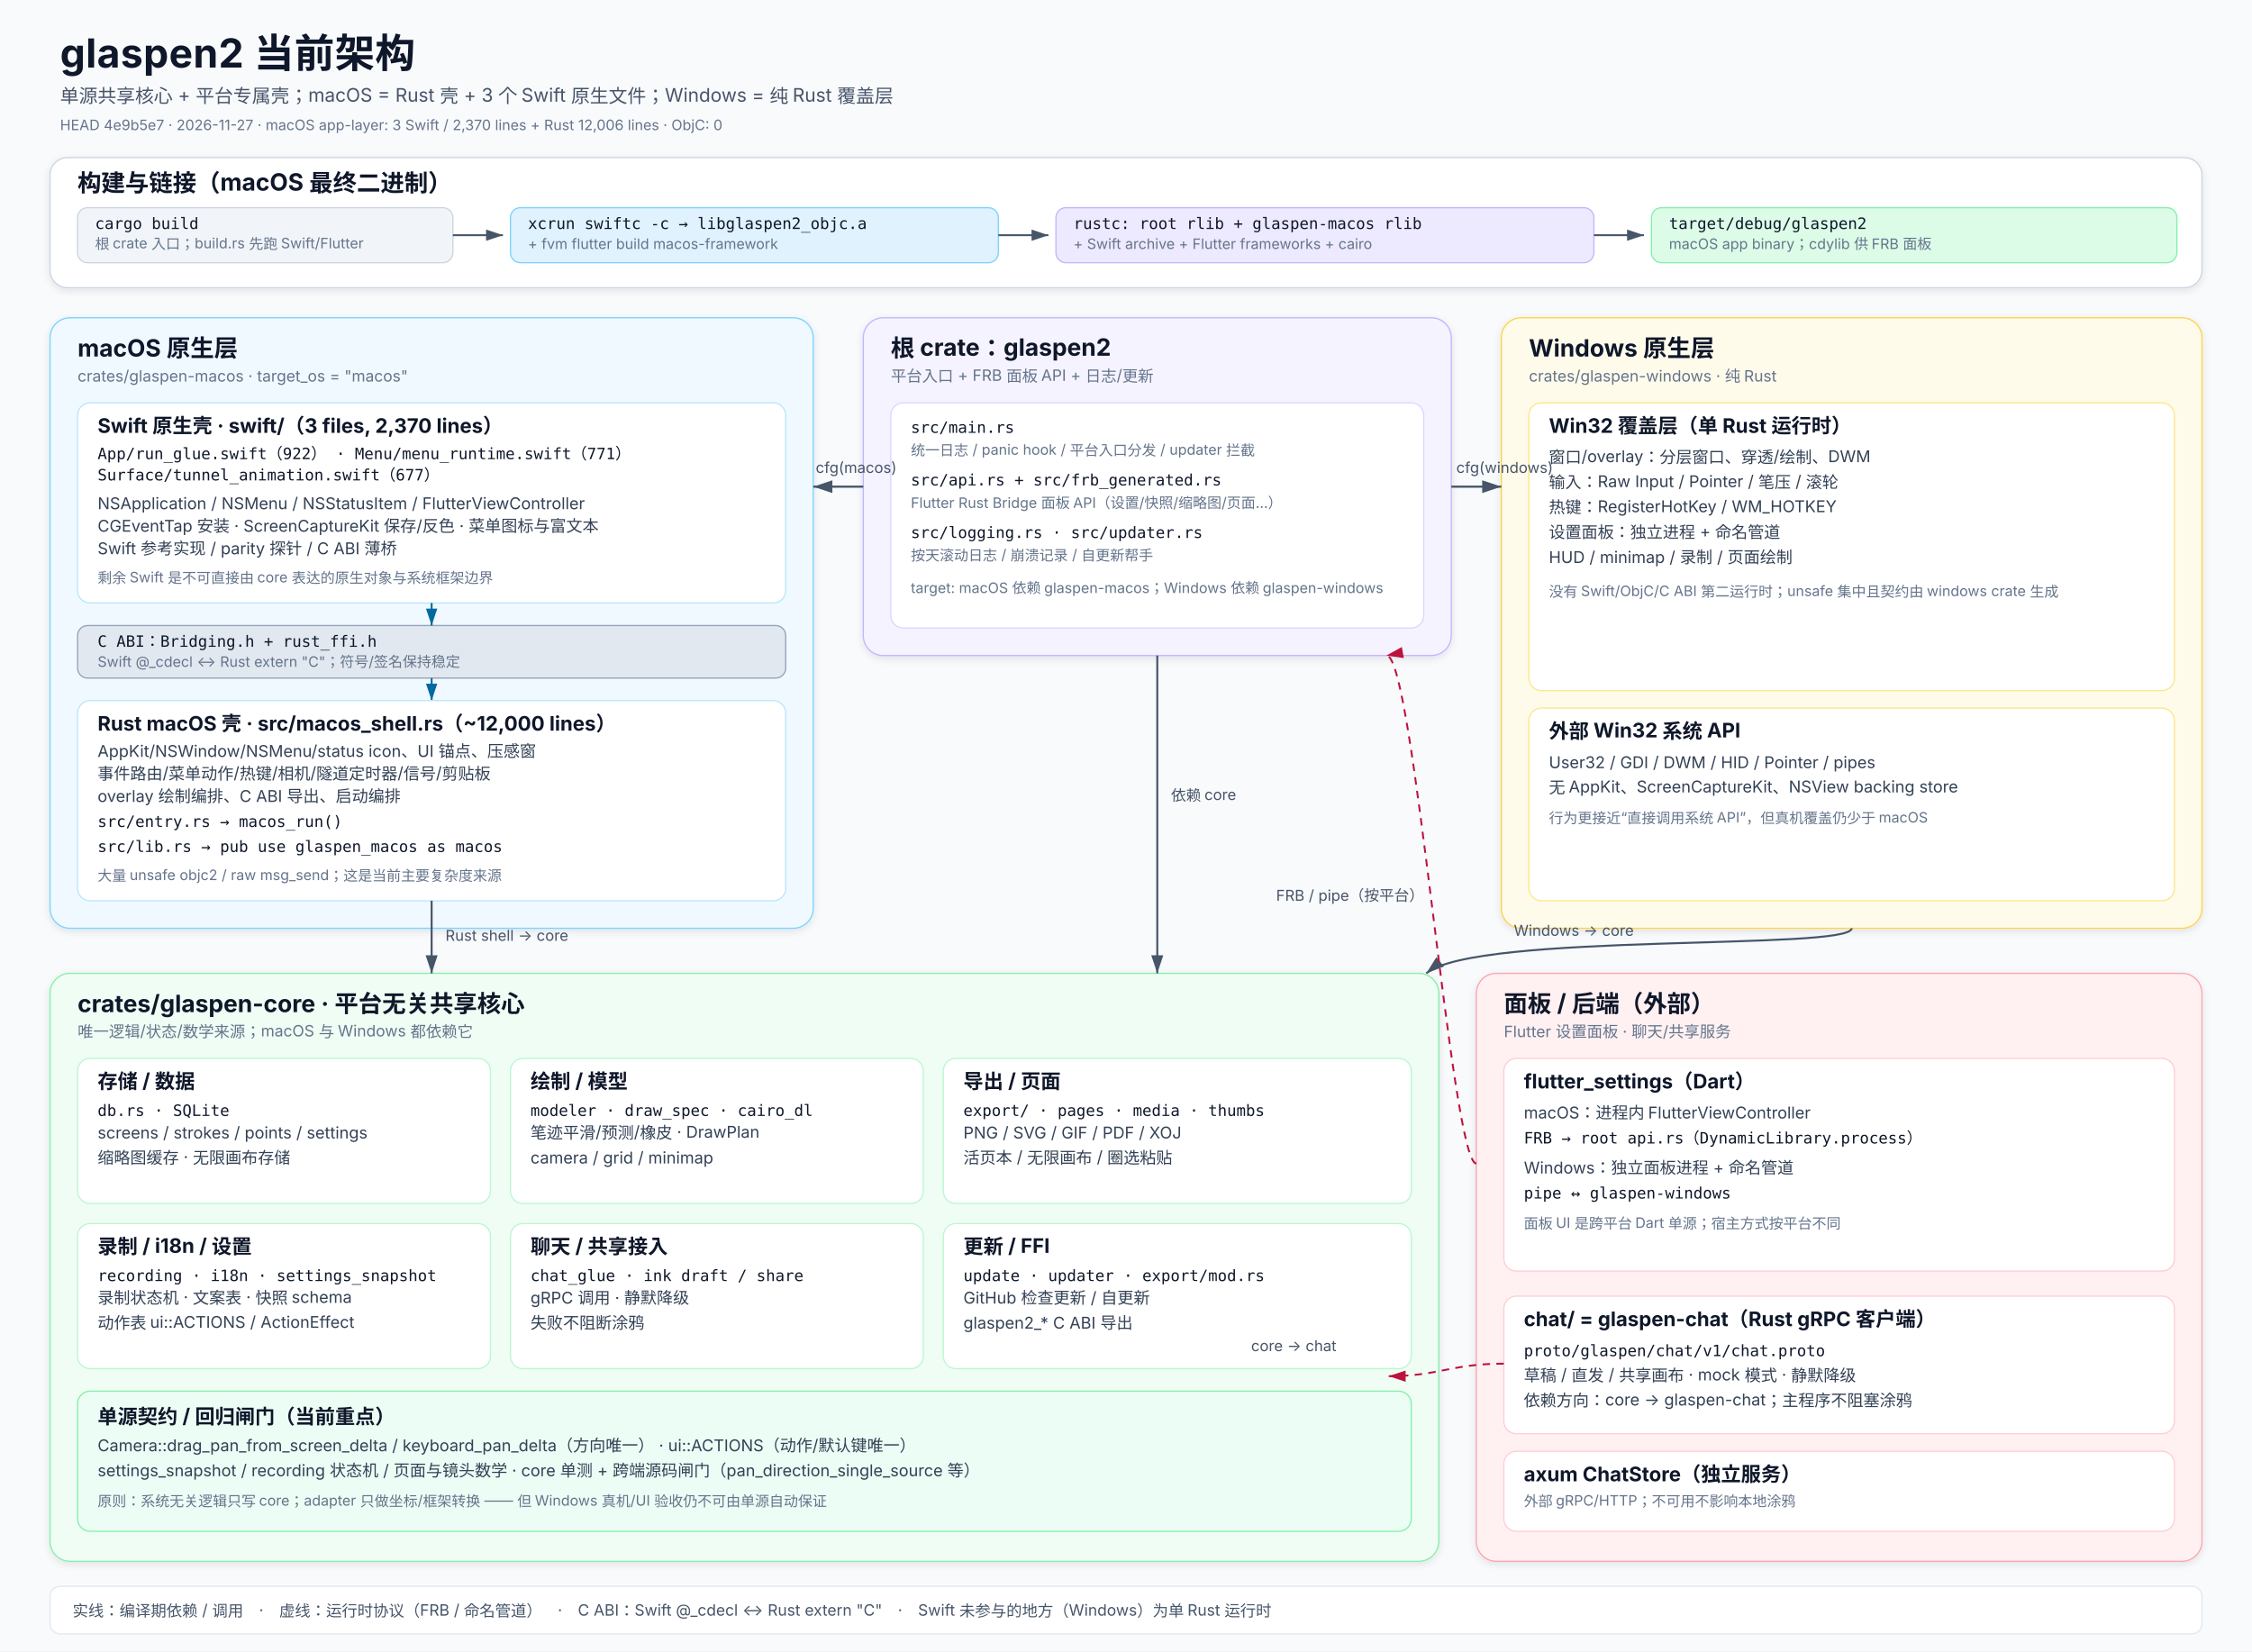
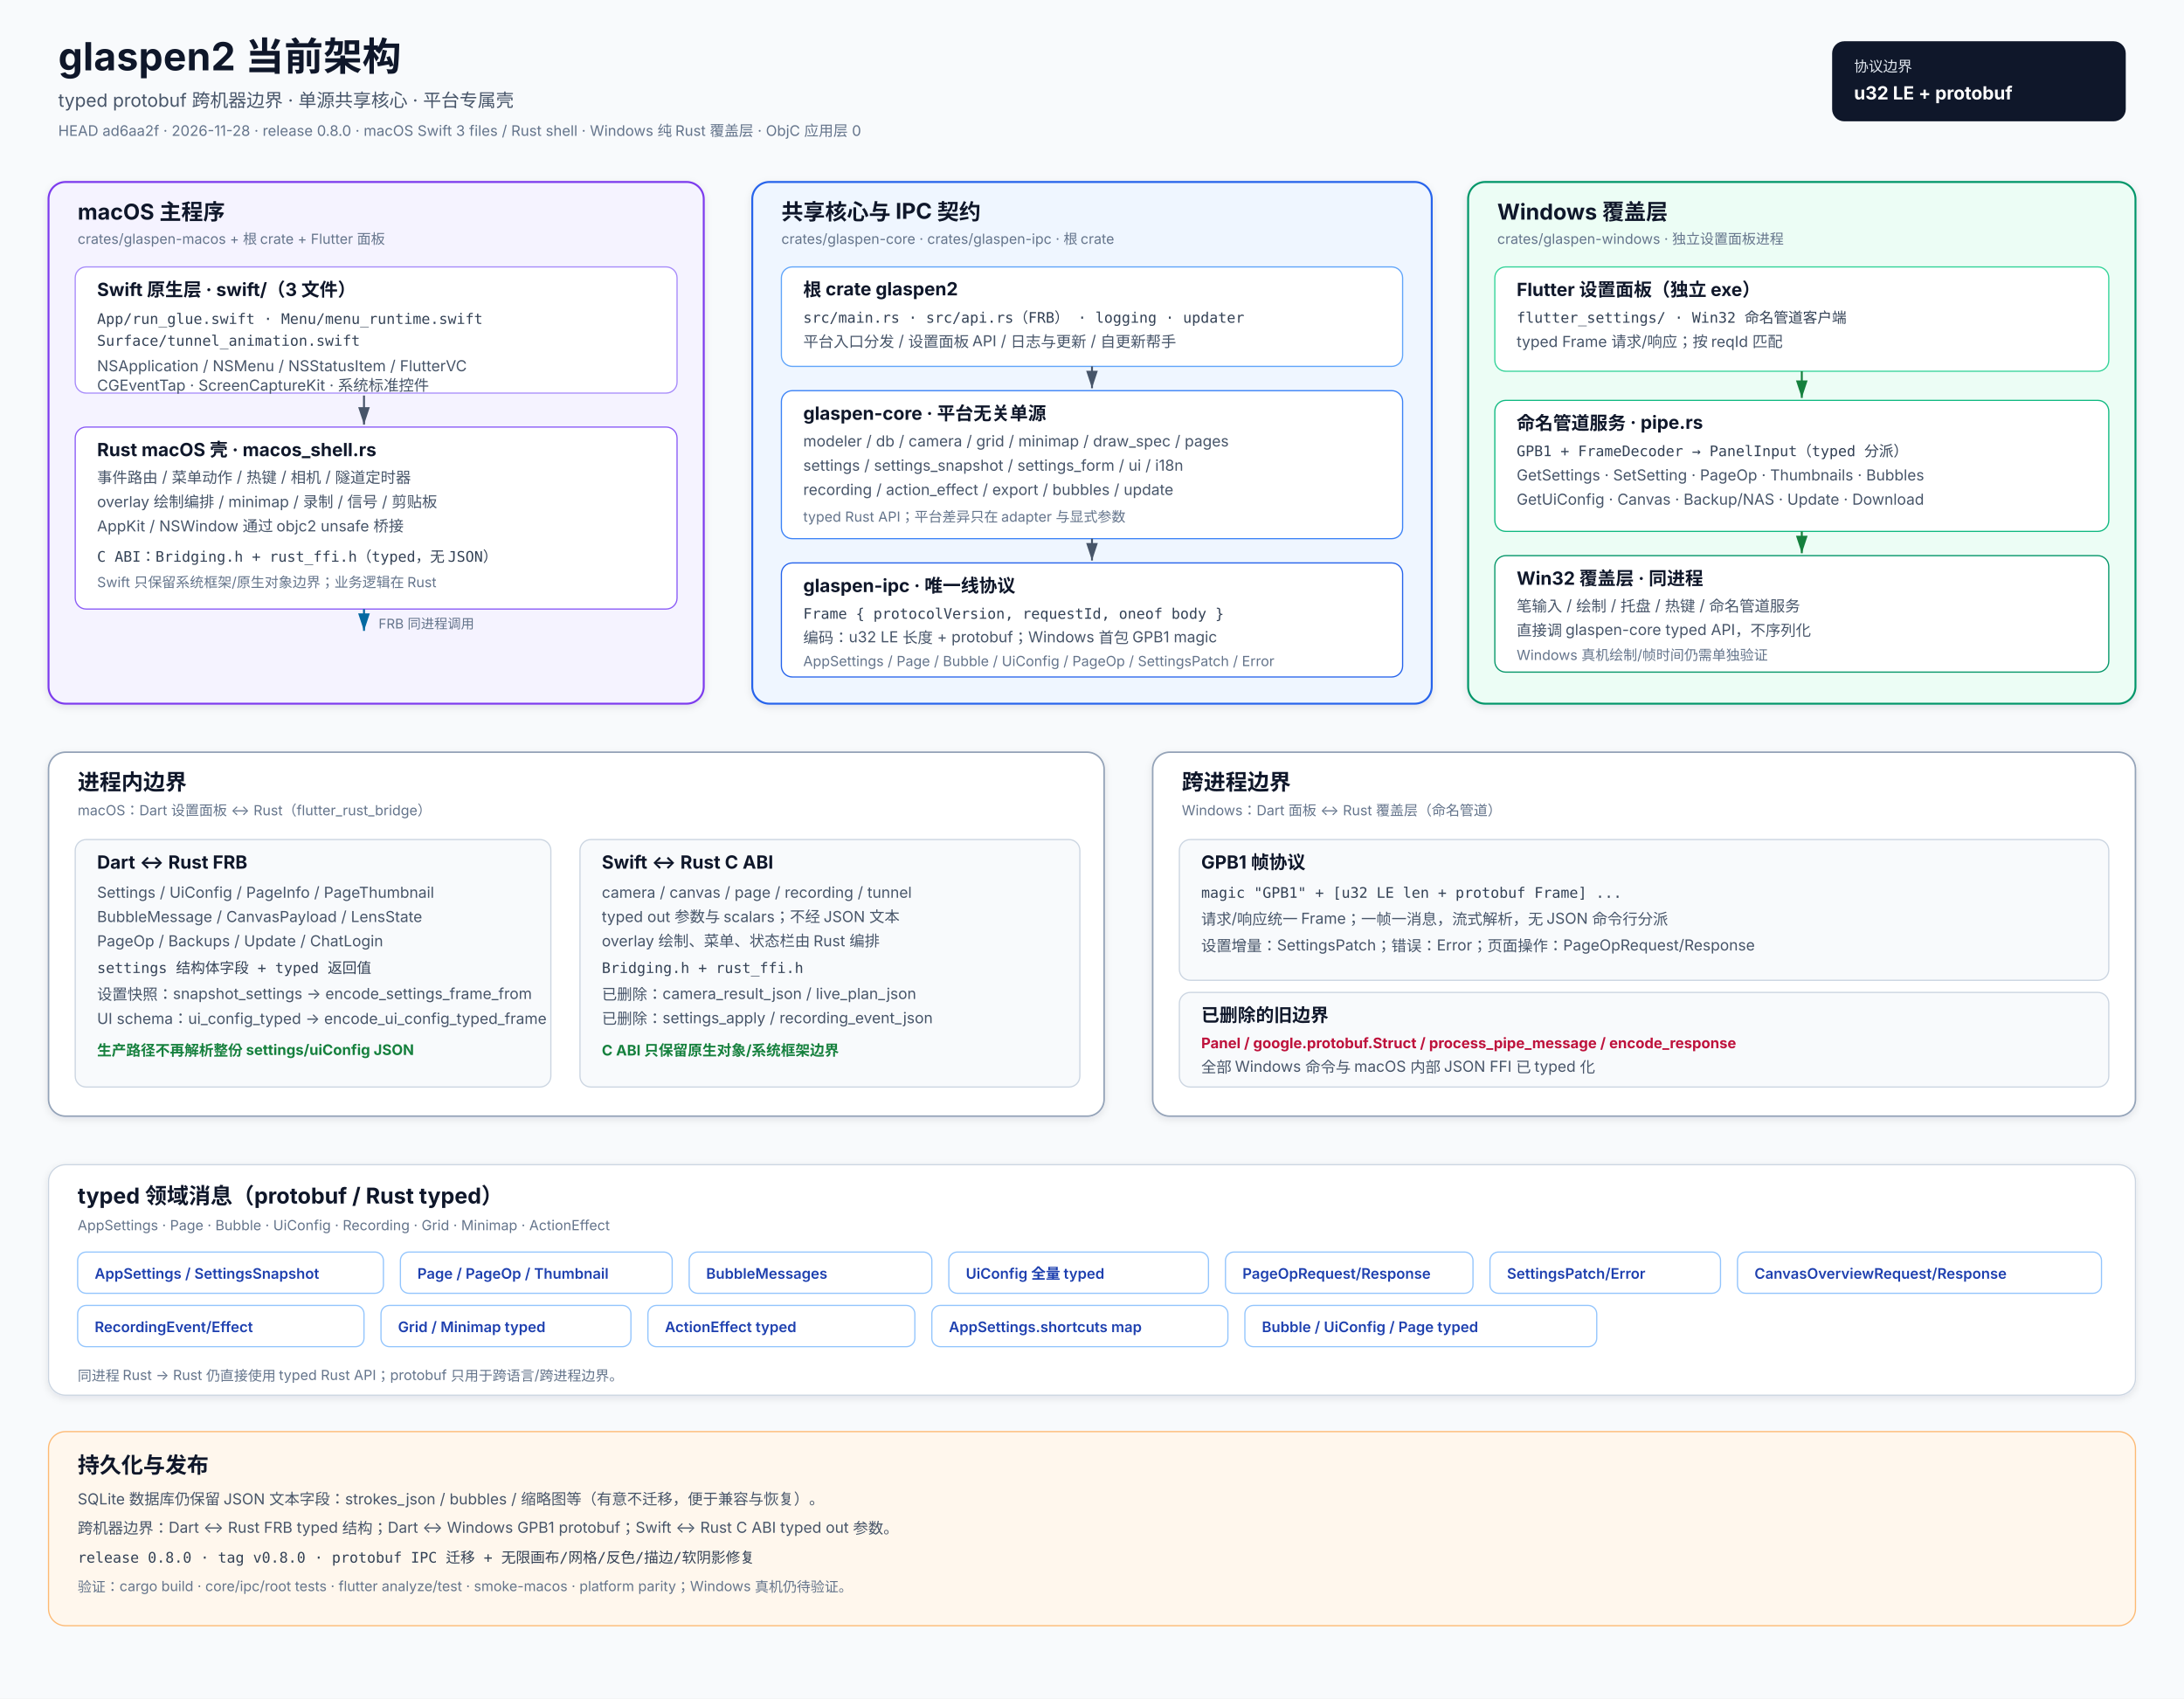
- <svg xmlns="http://www.w3.org/2000/svg" width="1800" height="1320" viewBox="0 0 1800 1320" font-family="-apple-system, BlinkMacSystemFont, 'PingFang SC', 'Segoe UI', sans-serif">
+ <svg xmlns="http://www.w3.org/2000/svg" width="1800" height="1400" viewBox="0 0 1800 1400">
  <defs>
-     <marker id="arrow" markerWidth="10" markerHeight="10" refX="9" refY="3" orient="auto" markerUnits="strokeWidth">
+     <marker id="a" markerWidth="10" markerHeight="10" refX="9" refY="3" orient="auto" markerUnits="strokeWidth">
      <path d="M0,0 L0,6 L9,3 z" fill="#475569" />
    </marker>
-     <marker id="arrowBlue" markerWidth="10" markerHeight="10" refX="9" refY="3" orient="auto" markerUnits="strokeWidth">
+     <marker id="ab" markerWidth="10" markerHeight="10" refX="9" refY="3" orient="auto" markerUnits="strokeWidth">
      <path d="M0,0 L0,6 L9,3 z" fill="#0369a1" />
    </marker>
-     <marker id="arrowRose" markerWidth="10" markerHeight="10" refX="9" refY="3" orient="auto" markerUnits="strokeWidth">
-       <path d="M0,0 L0,6 L9,3 z" fill="#be123c" />
+     <marker id="ag" markerWidth="10" markerHeight="10" refX="9" refY="3" orient="auto" markerUnits="strokeWidth">
+       <path d="M0,0 L0,6 L9,3 z" fill="#15803d" />
    </marker>
-     <filter id="shadow" x="-10%" y="-10%" width="120%" height="130%">
+     <filter id="sh" x="-10%" y="-10%" width="120%" height="135%">
      <feDropShadow dx="0" dy="2" stdDeviation="3" flood-color="#0f172a" flood-opacity="0.10" />
    </filter>
-     <style>
-       .title{font-size:32px;font-weight:750;fill:#0f172a;letter-spacing:.3px}
-       .subtitle{font-size:15px;fill:#475569}
-       .group-title{font-size:19px;font-weight:700;fill:#0f172a}
-       .group-sub{font-size:12.5px;fill:#64748b}
-       .box-title{font-size:16px;font-weight:700;fill:#0f172a}
-       .item{font-size:13px;fill:#334155}
-       .mono{font-family:'SF Mono', Menlo, Consolas, monospace;font-size:12.5px;fill:#0f172a}
-       .small{font-size:11.5px;fill:#64748b}
-       .label{font-size:12px;fill:#475569}
-       .legend{font-size:12.5px;fill:#475569}
-       .box{filter:url(#shadow)}
-     </style>
  </defs>
-   <rect width="1800" height="1320" fill="#f8fafc" />
-   <text x="48" y="54" class="title">glaspen2 当前架构</text>
-   <text x="48" y="82" class="subtitle">单源共享核心 + 平台专属壳；macOS = Rust 壳 + 3 个 Swift 原生文件；Windows = 纯 Rust 覆盖层</text>
-   <text x="48" y="104" class="small">HEAD 4e9b5e7 · 2026-11-27 · macOS app-layer: 3 Swift / 2,370 lines + Rust 12,006 lines · ObjC: 0</text>
+   <style>
+   text{font-family:-apple-system,BlinkMacSystemFont,"PingFang SC","Hiragino Sans GB","Segoe UI",sans-serif}
+   .bg{fill:#f8fafc}
+   .title{font-size:32px;font-weight:750;fill:#0f172a;letter-spacing:.2px}
+   .sub{font-size:15px;fill:#475569}
+   .meta{font-size:12px;fill:#64748b}
+   .h{font-size:18px;font-weight:700;fill:#0f172a}
+   .box-title{font-size:15px;font-weight:700;fill:#0f172a}
+   .mono{font-family:"SF Mono",Menlo,Consolas,monospace;font-size:12px;fill:#334155}
+   .item{font-size:12.5px;fill:#475569}
+   .small{font-size:11.5px;fill:#64748b}
+   .label{font-size:11px;fill:#64748b}
+   .chip{font-size:12px;font-weight:600;fill:#1e40af}
+   .red{font-size:12px;font-weight:700;fill:#be123c}
+   .green{font-size:12px;font-weight:700;fill:#15803d}
+   .mac{fill:#f5f3ff;stroke:#7c3aed;stroke-width:1.6}
+   .core{fill:#eff6ff;stroke:#2563eb;stroke-width:1.6}
+   .win{fill:#ecfdf5;stroke:#059669;stroke-width:1.6}
+   .bound{fill:#fff;stroke:#94a3b8;stroke-width:1.3}
+   .chipbox{fill:#fff;stroke:#93c5fd;stroke-width:1}
+   .line{stroke:#475569;stroke-width:1.6;fill:none;marker-end:url(#a)}
+   .lineb{stroke:#0369a1;stroke-width:1.6;fill:none;marker-end:url(#ab)}
+   .lineg{stroke:#15803d;stroke-width:1.6;fill:none;marker-end:url(#ag)}
+ </style>
+   <rect class="bg" width="1800" height="1400" />
+   <text x="48" y="58" class="title">glaspen2 当前架构</text>
+   <text x="48" y="88" class="sub">typed protobuf 跨机器边界 · 单源共享核心 · 平台专属壳</text>
+   <text x="48" y="112" class="meta">HEAD ad6aa2f · 2026-11-28 · release 0.8.0 · macOS Swift 3 files / Rust shell · Windows 纯 Rust 覆盖层 · ObjC 应用层 0</text>
+   <rect x="1510" y="34" width="242" height="66" rx="10" fill="#0f172a" />
+   <text x="1528" y="59" fill="#e2e8f0" font-size="12">协议边界</text>
+   <text x="1528" y="82" fill="#fff" font-size="15" font-weight="700">u32 LE + protobuf</text>
+   <rect x="40" y="150" width="540" height="430" rx="14" class="mac" filter="url(#sh)" />
+   <text x="64" y="181" class="h">macOS 主程序</text>
+   <text x="64" y="201" class="small">crates/glaspen-macos + 根 crate + Flutter 面板</text>
+   <rect x="62" y="220" width="496" height="104" rx="9" fill="#fff" stroke="#a78bfa" />
+   <text x="80" y="244" class="box-title">Swift 原生层 · swift/（3 文件）</text>
+   <text x="80" y="267" class="mono">App/run_glue.swift · Menu/menu_runtime.swift</text>
+   <text x="80" y="285" class="mono">Surface/tunnel_animation.swift</text>
+   <text x="80" y="306" class="item">NSApplication / NSMenu / NSStatusItem / FlutterVC</text>
+   <text x="80" y="322" class="item">CGEventTap · ScreenCaptureKit · 系统标准控件</text>
+   <path d="M300 326 L300 350" class="line" />
+   <rect x="62" y="352" width="496" height="150" rx="9" fill="#fff" stroke="#8b5cf6" />
+   <text x="80" y="376" class="box-title">Rust macOS 壳 · macos_shell.rs</text>
+   <text x="80" y="398" class="item">事件路由 / 菜单动作 / 热键 / 相机 / 隧道定时器</text>
+   <text x="80" y="418" class="item">overlay 绘制编排 / minimap / 录制 / 信号 / 剪贴板</text>
+   <text x="80" y="438" class="item">AppKit / NSWindow 通过 objc2 unsafe 桥接</text>
+   <text x="80" y="463" class="mono">C ABI：Bridging.h + rust_ffi.h（typed，无 JSON）</text>
+   <text x="80" y="484" class="small">Swift 只保留系统框架/原生对象边界；业务逻辑在 Rust</text>
+   <path d="M300 502 L300 520" class="lineb" />
+   <text x="312" y="518" class="label">FRB 同进程调用</text>
+   <rect x="620" y="150" width="560" height="430" rx="14" class="core" filter="url(#sh)" />
+   <text x="644" y="181" class="h">共享核心与 IPC 契约</text>
+   <text x="644" y="201" class="small">crates/glaspen-core · crates/glaspen-ipc · 根 crate</text>
+   <rect x="644" y="220" width="512" height="82" rx="9" fill="#fff" stroke="#60a5fa" />
+   <text x="662" y="244" class="box-title">根 crate glaspen2</text>
+   <text x="662" y="266" class="mono">src/main.rs · src/api.rs（FRB） · logging · updater</text>
+   <text x="662" y="286" class="item">平台入口分发 / 设置面板 API / 日志与更新 / 自更新帮手</text>
+   <path d="M900 302 L900 320" class="line" />
+   <rect x="644" y="322" width="512" height="122" rx="9" fill="#fff" stroke="#3b82f6" />
+   <text x="662" y="346" class="box-title">glaspen-core · 平台无关单源</text>
+   <text x="662" y="368" class="item">modeler / db / camera / grid / minimap / draw_spec / pages</text>
+   <text x="662" y="388" class="item">settings / settings_snapshot / settings_form / ui / i18n</text>
+   <text x="662" y="408" class="item">recording / action_effect / export / bubbles / update</text>
+   <text x="662" y="430" class="small">typed Rust API；平台差异只在 adapter 与显式参数</text>
+   <path d="M900 444 L900 462" class="line" />
+   <rect x="644" y="464" width="512" height="94" rx="9" fill="#fff" stroke="#2563eb" />
+   <text x="662" y="488" class="box-title">glaspen-ipc · 唯一线协议</text>
+   <text x="662" y="510" class="mono">Frame { protocolVersion, requestId, oneof body }</text>
+   <text x="662" y="530" class="item">编码：u32 LE 长度 + protobuf；Windows 首包 GPB1 magic</text>
+   <text x="662" y="549" class="small">AppSettings / Page / Bubble / UiConfig / PageOp / SettingsPatch / Error</text>
+   <rect x="1210" y="150" width="550" height="430" rx="14" class="win" filter="url(#sh)" />
+   <text x="1234" y="181" class="h">Windows 覆盖层</text>
+   <text x="1234" y="201" class="small">crates/glaspen-windows · 独立设置面板进程</text>
+   <rect x="1232" y="220" width="506" height="86" rx="9" fill="#fff" stroke="#34d399" />
+   <text x="1250" y="244" class="box-title">Flutter 设置面板（独立 exe）</text>
+   <text x="1250" y="266" class="mono">flutter_settings/ · Win32 命名管道客户端</text>
+   <text x="1250" y="286" class="item">typed Frame 请求/响应；按 reqId 匹配</text>
+   <path d="M1485 306 L1485 328" class="lineg" />
+   <rect x="1232" y="330" width="506" height="108" rx="9" fill="#fff" stroke="#10b981" />
+   <text x="1250" y="354" class="box-title">命名管道服务 · pipe.rs</text>
+   <text x="1250" y="376" class="mono">GPB1 + FrameDecoder → PanelInput（typed 分派）</text>
+   <text x="1250" y="396" class="item">GetSettings · SetSetting · PageOp · Thumbnails · Bubbles</text>
+   <text x="1250" y="416" class="item">GetUiConfig · Canvas · Backup/NAS · Update · Download</text>
+   <path d="M1485 438 L1485 456" class="lineg" />
+   <rect x="1232" y="458" width="506" height="96" rx="9" fill="#fff" stroke="#059669" />
+   <text x="1250" y="482" class="box-title">Win32 覆盖层 · 同进程</text>
+   <text x="1250" y="504" class="item">笔输入 / 绘制 / 托盘 / 热键 / 命名管道服务</text>
+   <text x="1250" y="524" class="item">直接调 glaspen-core typed API，不序列化</text>
+   <text x="1250" y="544" class="small">Windows 真机绘制/帧时间仍需单独验证</text>
+   <rect x="40" y="620" width="870" height="300" rx="14" class="bound" filter="url(#sh)" />
+   <text x="64" y="651" class="h">进程内边界</text>
+   <text x="64" y="672" class="small">macOS：Dart 设置面板 ↔ Rust（flutter_rust_bridge）</text>
+   <rect x="62" y="692" width="392" height="204" rx="9" fill="#f8fafc" stroke="#cbd5e1" />
+   <text x="80" y="716" class="box-title">Dart ↔ Rust FRB</text>
+   <text x="80" y="740" class="item">Settings / UiConfig / PageInfo / PageThumbnail</text>
+   <text x="80" y="760" class="item">BubbleMessage / CanvasPayload / LensState</text>
+   <text x="80" y="780" class="item">PageOp / Backups / Update / ChatLogin</text>
+   <text x="80" y="802" class="mono">settings 结构体字段 + typed 返回值</text>
+   <text x="80" y="824" class="item">设置快照：snapshot_settings → encode_settings_frame_from</text>
+   <text x="80" y="844" class="item">UI schema：ui_config_typed → encode_ui_config_typed_frame</text>
+   <text x="80" y="870" class="green">生产路径不再解析整份 settings/uiConfig JSON</text>
+   <rect x="478" y="692" width="412" height="204" rx="9" fill="#f8fafc" stroke="#cbd5e1" />
+   <text x="496" y="716" class="box-title">Swift ↔ Rust C ABI</text>
+   <text x="496" y="740" class="item">camera / canvas / page / recording / tunnel</text>
+   <text x="496" y="760" class="item">typed out 参数与 scalars；不经 JSON 文本</text>
+   <text x="496" y="780" class="item">overlay 绘制、菜单、状态栏由 Rust 编排</text>
+   <text x="496" y="802" class="mono">Bridging.h + rust_ffi.h</text>
+   <text x="496" y="824" class="item">已删除：camera_result_json / live_plan_json</text>
+   <text x="496" y="844" class="item">已删除：settings_apply / recording_event_json</text>
+   <text x="496" y="870" class="green">C ABI 只保留原生对象/系统框架边界</text>
+   <rect x="950" y="620" width="810" height="300" rx="14" class="bound" filter="url(#sh)" />
+   <text x="974" y="651" class="h">跨进程边界</text>
+   <text x="974" y="672" class="small">Windows：Dart 面板 ↔ Rust 覆盖层（命名管道）</text>
+   <rect x="972" y="692" width="766" height="116" rx="9" fill="#f8fafc" stroke="#cbd5e1" />
+   <text x="990" y="716" class="box-title">GPB1 帧协议</text>
+   <text x="990" y="740" class="mono">magic "GPB1" + [u32 LE len + protobuf Frame] ...</text>
+   <text x="990" y="762" class="item">请求/响应统一 Frame；一帧一消息，流式解析，无 JSON 命令行分派</text>
+   <text x="990" y="784" class="item">设置增量：SettingsPatch；错误：Error；页面操作：PageOpRequest/Response</text>
+   <rect x="972" y="818" width="766" height="78" rx="9" fill="#f8fafc" stroke="#cbd5e1" />
+   <text x="990" y="842" class="box-title">已删除的旧边界</text>
+   <text x="990" y="864" class="red">Panel / google.protobuf.Struct / process_pipe_message / encode_response</text>
+   <text x="990" y="884" class="item">全部 Windows 命令与 macOS 内部 JSON FFI 已 typed 化</text>
+   <rect x="40" y="960" width="1720" height="190" rx="14" fill="#fff" stroke="#cbd5e1" filter="url(#sh)" />
+   <text x="64" y="992" class="h">typed 领域消息（protobuf / Rust typed）</text>
+   <text x="64" y="1014" class="small">AppSettings · Page · Bubble · UiConfig · Recording · Grid · Minimap · ActionEffect</text>
  <g>
-     <rect x="40" y="126" width="1720" height="104" rx="14" fill="#ffffff" stroke="#cbd5e1" class="box" />
-     <text x="62" y="153" class="group-title">构建与链接（macOS 最终二进制）</text>
-     <rect x="62" y="166" width="300" height="44" rx="8" fill="#f1f5f9" stroke="#cbd5e1" />
-     <text x="76" y="183" class="mono">cargo build</text>
-     <text x="76" y="199" class="small">根 crate 入口；build.rs 先跑 Swift/Flutter</text>
-     <path d="M362 188 H402" stroke="#475569" stroke-width="1.5" marker-end="url(#arrow)" />
-     <rect x="408" y="166" width="390" height="44" rx="8" fill="#e0f2fe" stroke="#7dd3fc" />
-     <text x="422" y="183" class="mono">xcrun swiftc -c → libglaspen2_objc.a</text>
-     <text x="422" y="199" class="small">+ fvm flutter build macos-framework</text>
-     <path d="M798 188 H838" stroke="#475569" stroke-width="1.5" marker-end="url(#arrow)" />
-     <rect x="844" y="166" width="430" height="44" rx="8" fill="#ede9fe" stroke="#c4b5fd" />
-     <text x="858" y="183" class="mono">rustc: root rlib + glaspen-macos rlib</text>
-     <text x="858" y="199" class="small">+ Swift archive + Flutter frameworks + cairo</text>
-     <path d="M1274 188 H1314" stroke="#475569" stroke-width="1.5" marker-end="url(#arrow)" />
-     <rect x="1320" y="166" width="420" height="44" rx="8" fill="#dcfce7" stroke="#86efac" />
-     <text x="1334" y="183" class="mono">target/debug/glaspen2</text>
-     <text x="1334" y="199" class="small">macOS app binary；cdylib 供 FRB 面板</text>
+     <rect x="64" y="1032" width="252" height="34" rx="7" class="chipbox" />
+     <text x="78" y="1054" class="chip">AppSettings / SettingsSnapshot</text>
+     <rect x="330" y="1032" width="224" height="34" rx="7" class="chipbox" />
+     <text x="344" y="1054" class="chip">Page / PageOp / Thumbnail</text>
+     <rect x="568" y="1032" width="200" height="34" rx="7" class="chipbox" />
+     <text x="582" y="1054" class="chip">BubbleMessages</text>
+     <rect x="782" y="1032" width="214" height="34" rx="7" class="chipbox" />
+     <text x="796" y="1054" class="chip">UiConfig 全量 typed</text>
+     <rect x="1010" y="1032" width="204" height="34" rx="7" class="chipbox" />
+     <text x="1024" y="1054" class="chip">PageOpRequest/Response</text>
+     <rect x="1228" y="1032" width="190" height="34" rx="7" class="chipbox" />
+     <text x="1242" y="1054" class="chip">SettingsPatch/Error</text>
+     <rect x="1432" y="1032" width="300" height="34" rx="7" class="chipbox" />
+     <text x="1446" y="1054" class="chip">CanvasOverviewRequest/Response</text>
+     <rect x="64" y="1076" width="236" height="34" rx="7" class="chipbox" />
+     <text x="78" y="1098" class="chip">RecordingEvent/Effect</text>
+     <rect x="314" y="1076" width="206" height="34" rx="7" class="chipbox" />
+     <text x="328" y="1098" class="chip">Grid / Minimap typed</text>
+     <rect x="534" y="1076" width="220" height="34" rx="7" class="chipbox" />
+     <text x="548" y="1098" class="chip">ActionEffect typed</text>
+     <rect x="768" y="1076" width="244" height="34" rx="7" class="chipbox" />
+     <text x="782" y="1098" class="chip">AppSettings.shortcuts map</text>
+     <rect x="1026" y="1076" width="290" height="34" rx="7" class="chipbox" />
+     <text x="1040" y="1098" class="chip">Bubble / UiConfig / Page typed</text>
  </g>
-   <g>
-     <rect x="40" y="254" width="610" height="488" rx="16" fill="#f0f9ff" stroke="#7dd3fc" class="box" />
-     <text x="62" y="285" class="group-title">macOS 原生层</text>
-     <text x="62" y="305" class="group-sub">crates/glaspen-macos · target_os = "macos"</text>
-     <rect x="62" y="322" width="566" height="160" rx="10" fill="#ffffff" stroke="#bae6fd" />
-     <text x="78" y="346" class="box-title">Swift 原生壳 · swift/（3 files, 2,370 lines）</text>
-     <text x="78" y="367" class="mono">App/run_glue.swift（922） · Menu/menu_runtime.swift（771）</text>
-     <text x="78" y="384" class="mono">Surface/tunnel_animation.swift（677）</text>
-     <text x="78" y="407" class="item">NSApplication / NSMenu / NSStatusItem / FlutterViewController</text>
-     <text x="78" y="425" class="item">CGEventTap 安装 · ScreenCaptureKit 保存/反色 · 菜单图标与富文本</text>
-     <text x="78" y="443" class="item">Swift 参考实现 / parity 探针 / C ABI 薄桥</text>
-     <text x="78" y="466" class="small">剩余 Swift 是不可直接由 core 表达的原生对象与系统框架边界</text>
-     <rect x="62" y="500" width="566" height="42" rx="8" fill="#e2e8f0" stroke="#94a3b8" />
-     <text x="78" y="517" class="mono">C ABI：Bridging.h + rust_ffi.h</text>
-     <text x="78" y="533" class="small">Swift @_cdecl ↔ Rust extern "C"；符号/签名保持稳定</text>
-     <path d="M345 482 V500" stroke="#0369a1" stroke-width="1.5" marker-end="url(#arrowBlue)" />
-     <path d="M345 542 V560" stroke="#0369a1" stroke-width="1.5" marker-end="url(#arrowBlue)" />
-     <rect x="62" y="560" width="566" height="160" rx="10" fill="#ffffff" stroke="#bae6fd" />
-     <text x="78" y="584" class="box-title">Rust macOS 壳 · src/macos_shell.rs（~12,000 lines）</text>
-     <text x="78" y="605" class="item">AppKit/NSWindow/NSMenu/status icon、UI 锚点、压感窗</text>
-     <text x="78" y="623" class="item">事件路由/菜单动作/热键/相机/隧道定时器/信号/剪贴板</text>
-     <text x="78" y="641" class="item">overlay 绘制编排、C ABI 导出、启动编排</text>
-     <text x="78" y="661" class="mono">src/entry.rs → macos_run()</text>
-     <text x="78" y="681" class="mono">src/lib.rs → pub use glaspen_macos as macos</text>
-     <text x="78" y="704" class="small">大量 unsafe objc2 / raw msg_send；这是当前主要复杂度来源</text>
-   </g>
-   <g>
-     <rect x="690" y="254" width="470" height="270" rx="16" fill="#f5f3ff" stroke="#c4b5fd" class="box" />
-     <text x="712" y="285" class="group-title">根 crate：glaspen2</text>
-     <text x="712" y="305" class="group-sub">平台入口 + FRB 面板 API + 日志/更新</text>
-     <rect x="712" y="322" width="426" height="180" rx="10" fill="#ffffff" stroke="#ddd6fe" />
-     <text x="728" y="346" class="mono">src/main.rs</text>
-     <text x="728" y="364" class="small">统一日志 / panic hook / 平台入口分发 / updater 拦截</text>
-     <text x="728" y="388" class="mono">src/api.rs + src/frb_generated.rs</text>
-     <text x="728" y="406" class="small">Flutter Rust Bridge 面板 API（设置/快照/缩略图/页面…）</text>
-     <text x="728" y="430" class="mono">src/logging.rs · src/updater.rs</text>
-     <text x="728" y="448" class="small">按天滚动日志 / 崩溃记录 / 自更新帮手</text>
-     <text x="728" y="474" class="small">target: macOS 依赖 glaspen-macos；Windows 依赖 glaspen-windows</text>
-   </g>
-   <g>
-     <rect x="1200" y="254" width="560" height="488" rx="16" fill="#fffbeb" stroke="#fcd34d" class="box" />
-     <text x="1222" y="285" class="group-title">Windows 原生层</text>
-     <text x="1222" y="305" class="group-sub">crates/glaspen-windows · 纯 Rust</text>
-     <rect x="1222" y="322" width="516" height="230" rx="10" fill="#ffffff" stroke="#fde68a" />
-     <text x="1238" y="346" class="box-title">Win32 覆盖层（单 Rust 运行时）</text>
-     <text x="1238" y="370" class="item">窗口/overlay：分层窗口、穿透/绘制、DWM</text>
-     <text x="1238" y="390" class="item">输入：Raw Input / Pointer / 笔压 / 滚轮</text>
-     <text x="1238" y="410" class="item">热键：RegisterHotKey / WM_HOTKEY</text>
-     <text x="1238" y="430" class="item">设置面板：独立进程 + 命名管道</text>
-     <text x="1238" y="450" class="item">HUD / minimap / 录制 / 页面绘制</text>
-     <text x="1238" y="477" class="small">没有 Swift/ObjC/C ABI 第二运行时；unsafe 集中且契约由 windows crate 生成</text>
-     <rect x="1222" y="566" width="516" height="154" rx="10" fill="#ffffff" stroke="#fde68a" />
-     <text x="1238" y="590" class="box-title">外部 Win32 系统 API</text>
-     <text x="1238" y="614" class="item">User32 / GDI / DWM / HID / Pointer / pipes</text>
-     <text x="1238" y="634" class="item">无 AppKit、ScreenCaptureKit、NSView backing store</text>
-     <text x="1238" y="658" class="small">行为更接近“直接调用系统 API”，但真机覆盖仍少于 macOS</text>
-   </g>
-   <path d="M690 389 H650" stroke="#475569" stroke-width="1.7" marker-end="url(#arrow)" />
-   <text x="652" y="378" class="label">cfg(macos)</text>
-   <path d="M1160 389 H1200" stroke="#475569" stroke-width="1.7" marker-end="url(#arrow)" />
-   <text x="1164" y="378" class="label">cfg(windows)</text>
-   <g>
-     <rect x="40" y="778" width="1110" height="470" rx="16" fill="#f0fdf4" stroke="#86efac" class="box" />
-     <text x="62" y="809" class="group-title">crates/glaspen-core · 平台无关共享核心</text>
-     <text x="62" y="829" class="group-sub">唯一逻辑/状态/数学来源；macOS 与 Windows 都依赖它</text>
-     <rect x="62" y="846" width="330" height="116" rx="10" fill="#ffffff" stroke="#bbf7d0" />
-     <text x="78" y="870" class="box-title">存储 / 数据</text>
-     <text x="78" y="892" class="mono">db.rs · SQLite</text>
-     <text x="78" y="910" class="item">screens / strokes / points / settings</text>
-     <text x="78" y="930" class="item">缩略图缓存 · 无限画布存储</text>
-     <rect x="408" y="846" width="330" height="116" rx="10" fill="#ffffff" stroke="#bbf7d0" />
-     <text x="424" y="870" class="box-title">绘制 / 模型</text>
-     <text x="424" y="892" class="mono">modeler · draw_spec · cairo_dl</text>
-     <text x="424" y="910" class="item">笔迹平滑/预测/橡皮 · DrawPlan</text>
-     <text x="424" y="930" class="item">camera / grid / minimap</text>
-     <rect x="754" y="846" width="374" height="116" rx="10" fill="#ffffff" stroke="#bbf7d0" />
-     <text x="770" y="870" class="box-title">导出 / 页面</text>
-     <text x="770" y="892" class="mono">export/ · pages · media · thumbs</text>
-     <text x="770" y="910" class="item">PNG / SVG / GIF / PDF / XOJ</text>
-     <text x="770" y="930" class="item">活页本 / 无限画布 / 圈选粘贴</text>
-     <rect x="62" y="978" width="330" height="116" rx="10" fill="#ffffff" stroke="#bbf7d0" />
-     <text x="78" y="1002" class="box-title">录制 / i18n / 设置</text>
-     <text x="78" y="1024" class="mono">recording · i18n · settings_snapshot</text>
-     <text x="78" y="1042" class="item">录制状态机 · 文案表 · 快照 schema</text>
-     <text x="78" y="1062" class="item">动作表 ui::ACTIONS / ActionEffect</text>
-     <rect x="408" y="978" width="330" height="116" rx="10" fill="#ffffff" stroke="#bbf7d0" />
-     <text x="424" y="1002" class="box-title">聊天 / 共享接入</text>
-     <text x="424" y="1024" class="mono">chat_glue · ink draft / share</text>
-     <text x="424" y="1042" class="item">gRPC 调用 · 静默降级</text>
-     <text x="424" y="1062" class="item">失败不阻断涂鸦</text>
-     <rect x="754" y="978" width="374" height="116" rx="10" fill="#ffffff" stroke="#bbf7d0" />
-     <text x="770" y="1002" class="box-title">更新 / FFI</text>
-     <text x="770" y="1024" class="mono">update · updater · export/mod.rs</text>
-     <text x="770" y="1042" class="item">GitHub 检查更新 / 自更新</text>
-     <text x="770" y="1062" class="item">glaspen2_* C ABI 导出</text>
-     <rect x="62" y="1112" width="1066" height="112" rx="10" fill="#ecfdf5" stroke="#86efac" />
-     <text x="78" y="1138" class="box-title">单源契约 / 回归闸门（当前重点）</text>
-     <text x="78" y="1160" class="item">Camera::drag_pan_from_screen_delta / keyboard_pan_delta（方向唯一） · ui::ACTIONS（动作/默认键唯一）</text>
-     <text x="78" y="1180" class="item">settings_snapshot / recording 状态机 / 页面与镜头数学 · core 单测 + 跨端源码闸门（pan_direction_single_source 等）</text>
-     <text x="78" y="1204" class="small">原则：系统无关逻辑只写 core；adapter 只做坐标/框架转换 —— 但 Windows 真机/UI 验收仍不可由单源自动保证</text>
-   </g>
-   <g>
-     <rect x="1180" y="778" width="580" height="470" rx="16" fill="#fff1f2" stroke="#fda4af" class="box" />
-     <text x="1202" y="809" class="group-title">面板 / 后端（外部）</text>
-     <text x="1202" y="829" class="group-sub">Flutter 设置面板 · 聊天/共享服务</text>
-     <rect x="1202" y="846" width="536" height="170" rx="10" fill="#ffffff" stroke="#fecdd3" />
-     <text x="1218" y="870" class="box-title">flutter_settings（Dart）</text>
-     <text x="1218" y="894" class="item">macOS：进程内 FlutterViewController</text>
-     <text x="1218" y="914" class="mono">FRB → root api.rs（DynamicLibrary.process）</text>
-     <text x="1218" y="938" class="item">Windows：独立面板进程 + 命名管道</text>
-     <text x="1218" y="958" class="mono">pipe ↔ glaspen-windows</text>
-     <text x="1218" y="982" class="small">面板 UI 是跨平台 Dart 单源；宿主方式按平台不同</text>
-     <rect x="1202" y="1036" width="536" height="110" rx="10" fill="#ffffff" stroke="#fecdd3" />
-     <text x="1218" y="1060" class="box-title">chat/ = glaspen-chat（Rust gRPC 客户端）</text>
-     <text x="1218" y="1084" class="mono">proto/glaspen/chat/v1/chat.proto</text>
-     <text x="1218" y="1104" class="item">草稿 / 直发 / 共享画布 · mock 模式 · 静默降级</text>
-     <text x="1218" y="1124" class="item">依赖方向：core → glaspen-chat；主程序不阻塞涂鸦</text>
-     <rect x="1202" y="1160" width="536" height="64" rx="10" fill="#ffffff" stroke="#fecdd3" />
-     <text x="1218" y="1184" class="box-title">axum ChatStore（独立服务）</text>
-     <text x="1218" y="1204" class="small">外部 gRPC/HTTP；不可用不影响本地涂鸦</text>
-   </g>
-   <path d="M345 720 V778" stroke="#475569" stroke-width="1.6" marker-end="url(#arrow)" />
-   <text x="356" y="752" class="label">Rust shell → core</text>
-   <path d="M925 524 V778" stroke="#475569" stroke-width="1.6" marker-end="url(#arrow)" />
-   <text x="936" y="640" class="label">依赖 core</text>
-   <path d="M1480 742 C1480 760, 1180 745, 1140 778" stroke="#475569" stroke-width="1.6" fill="none" marker-end="url(#arrow)" />
-   <text x="1210" y="748" class="label">Windows → core</text>
-   <path d="M1180 930 C1160 930, 1130 520, 1108 524" stroke="#be123c" stroke-width="1.5" fill="none" stroke-dasharray="6 5" marker-end="url(#arrowRose)" />
-   <text x="1020" y="720" class="label" fill="#be123c">FRB / pipe（按平台）</text>
-   <path d="M1202 1090 C1160 1090, 1150 1100, 1110 1100" stroke="#be123c" stroke-width="1.5" fill="none" stroke-dasharray="6 5" marker-end="url(#arrowRose)" />
-   <text x="1000" y="1080" class="label" fill="#be123c">core → chat</text>
-   <g>
-     <rect x="40" y="1268" width="1720" height="38" rx="8" fill="#ffffff" stroke="#e2e8f0" />
-     <text x="58" y="1292" class="legend">实线：编译期依赖 / 调用　·　虚线：运行时协议（FRB / 命名管道）　·　C ABI：Swift @_cdecl ↔ Rust extern "C"　·　Swift 未参与的地方（Windows）为单 Rust 运行时</text>
-   </g>
+   <text x="64" y="1138" class="small">同进程 Rust → Rust 仍直接使用 typed Rust API；protobuf 只用于跨语言/跨进程边界。</text>
+   <rect x="40" y="1180" width="1720" height="160" rx="14" fill="#fff7ed" stroke="#fdba74" />
+   <text x="64" y="1214" class="h">持久化与发布</text>
+   <text x="64" y="1240" class="item">SQLite 数据库仍保留 JSON 文本字段：strokes_json / bubbles / 缩略图等（有意不迁移，便于兼容与恢复）。</text>
+   <text x="64" y="1264" class="item">跨机器边界：Dart ↔ Rust FRB typed 结构；Dart ↔ Windows GPB1 protobuf；Swift ↔ Rust C ABI typed out 参数。</text>
+   <text x="64" y="1288" class="mono">release 0.8.0 · tag v0.8.0 · protobuf IPC 迁移 + 无限画布/网格/反色/描边/软阴影修复</text>
+   <text x="64" y="1312" class="small">验证：cargo build · core/ipc/root tests · flutter analyze/test · smoke-macos · platform parity；Windows 真机仍待验证。</text>
</svg>
